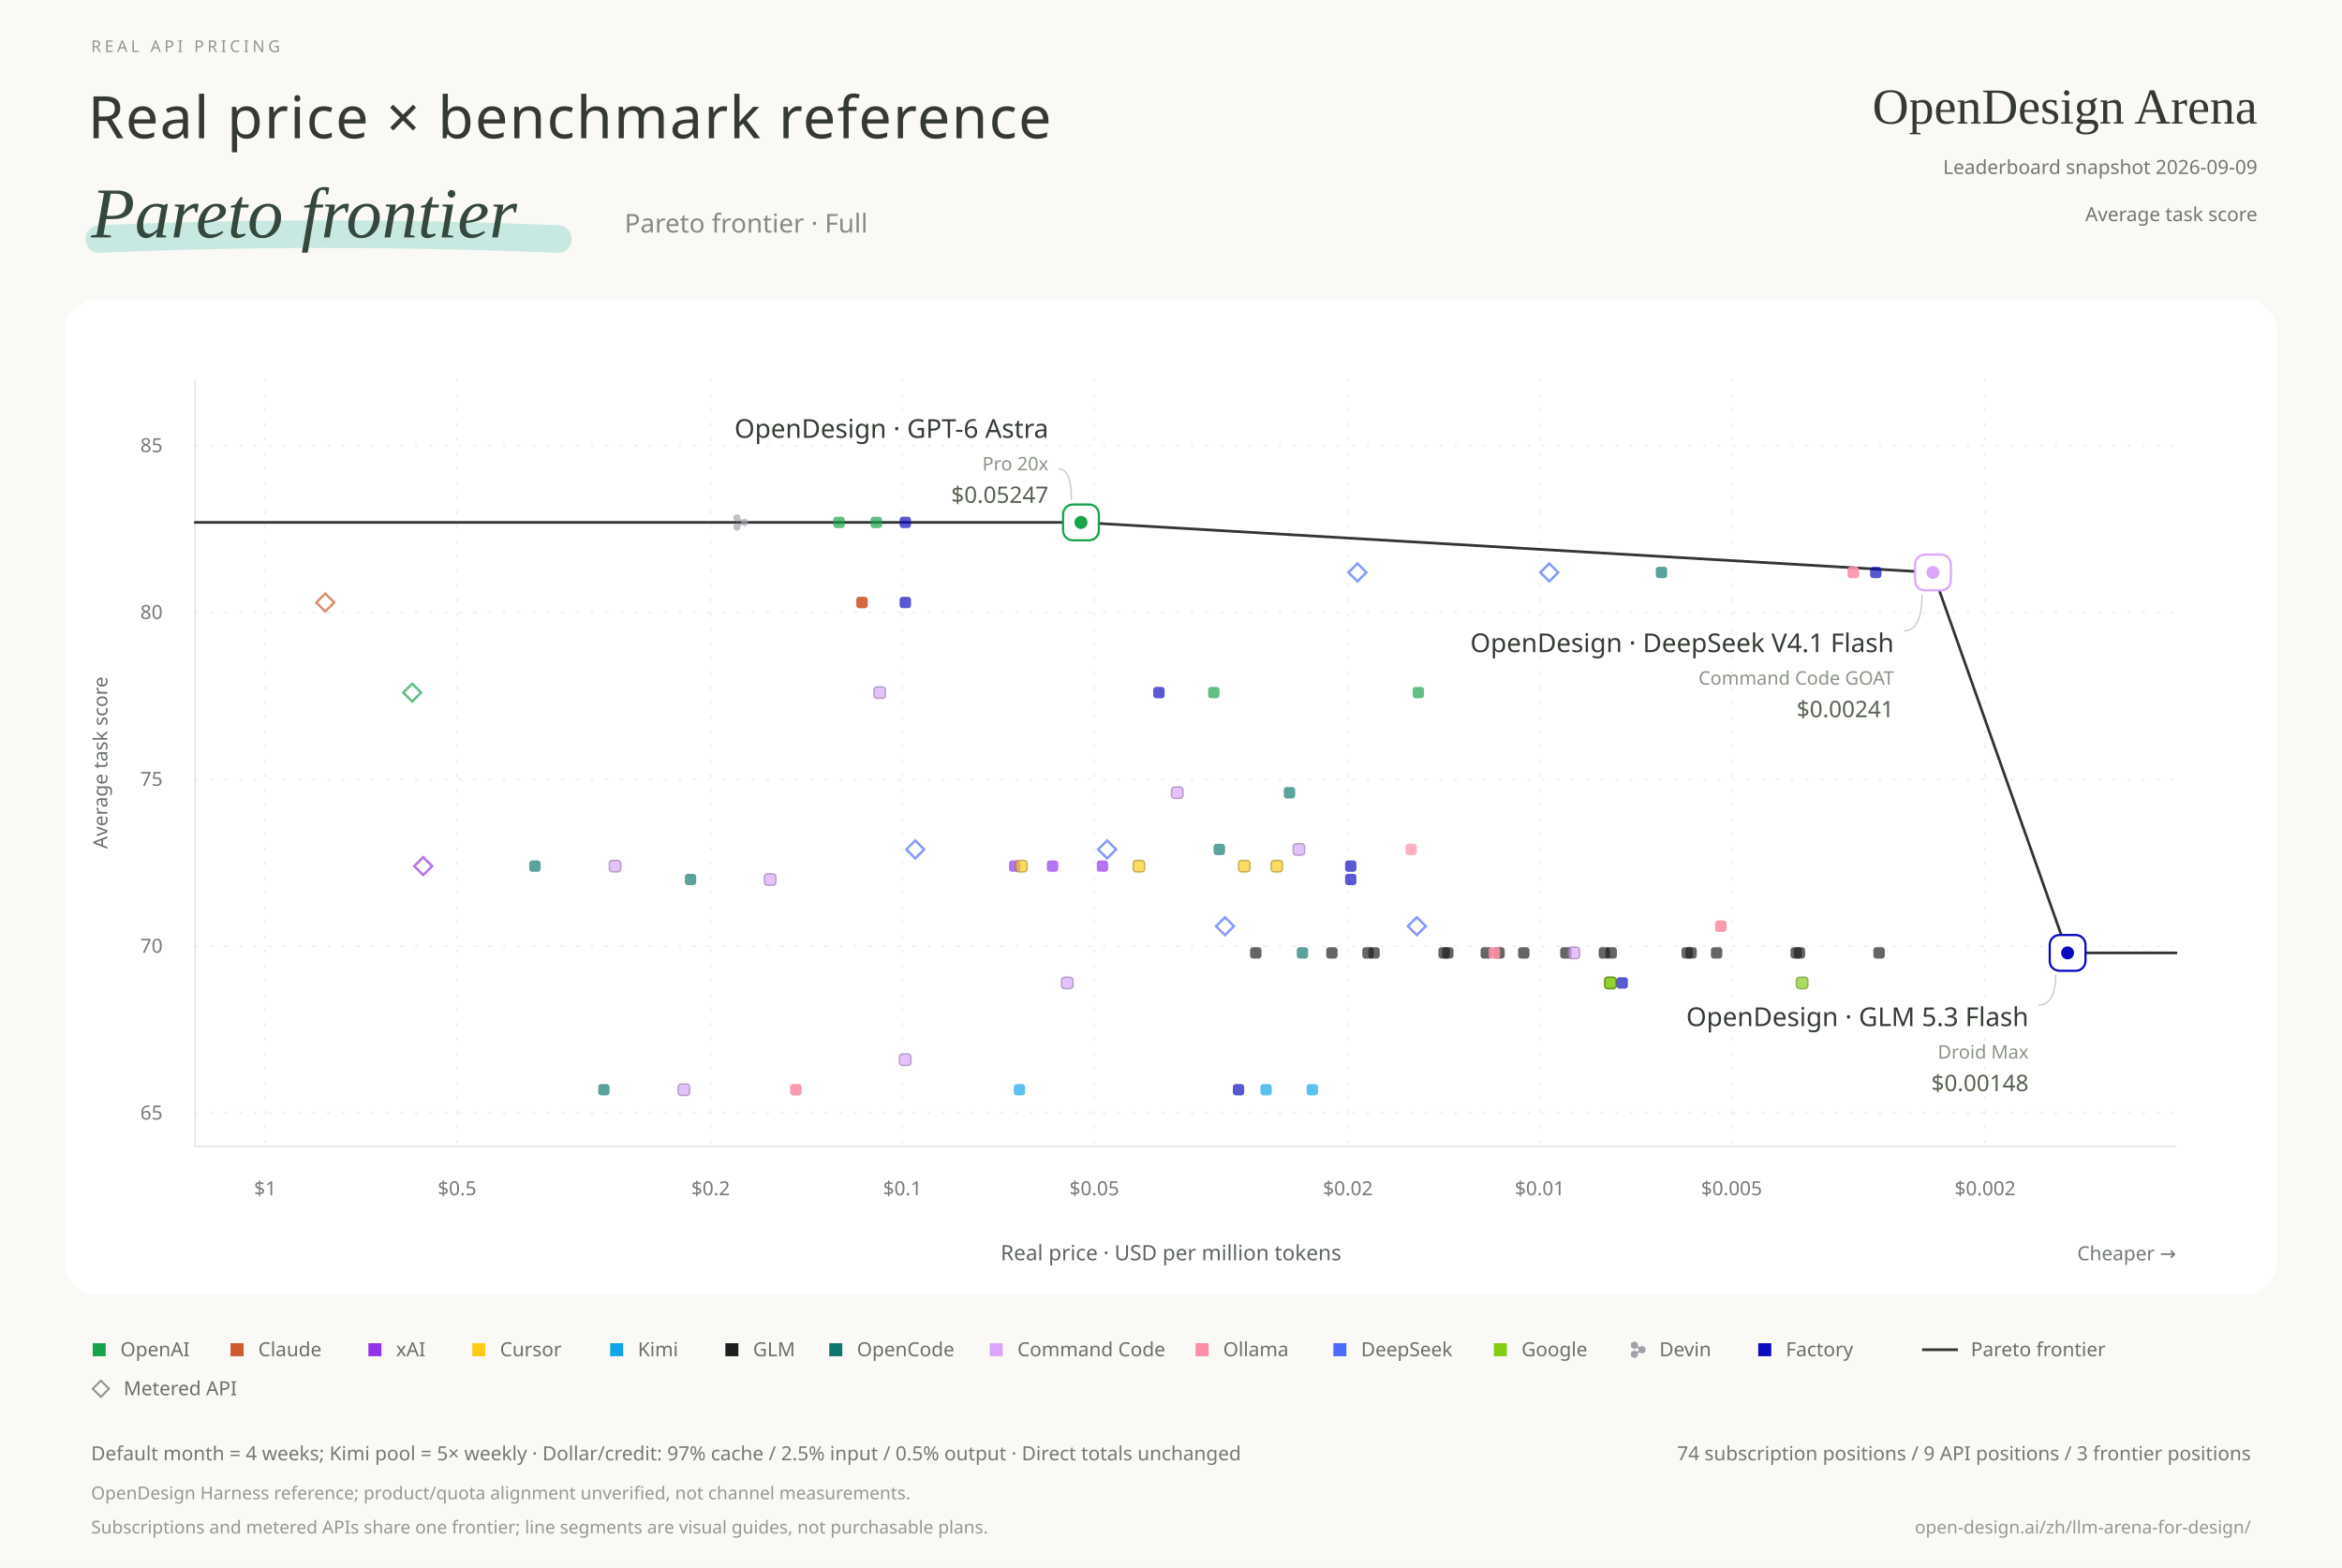
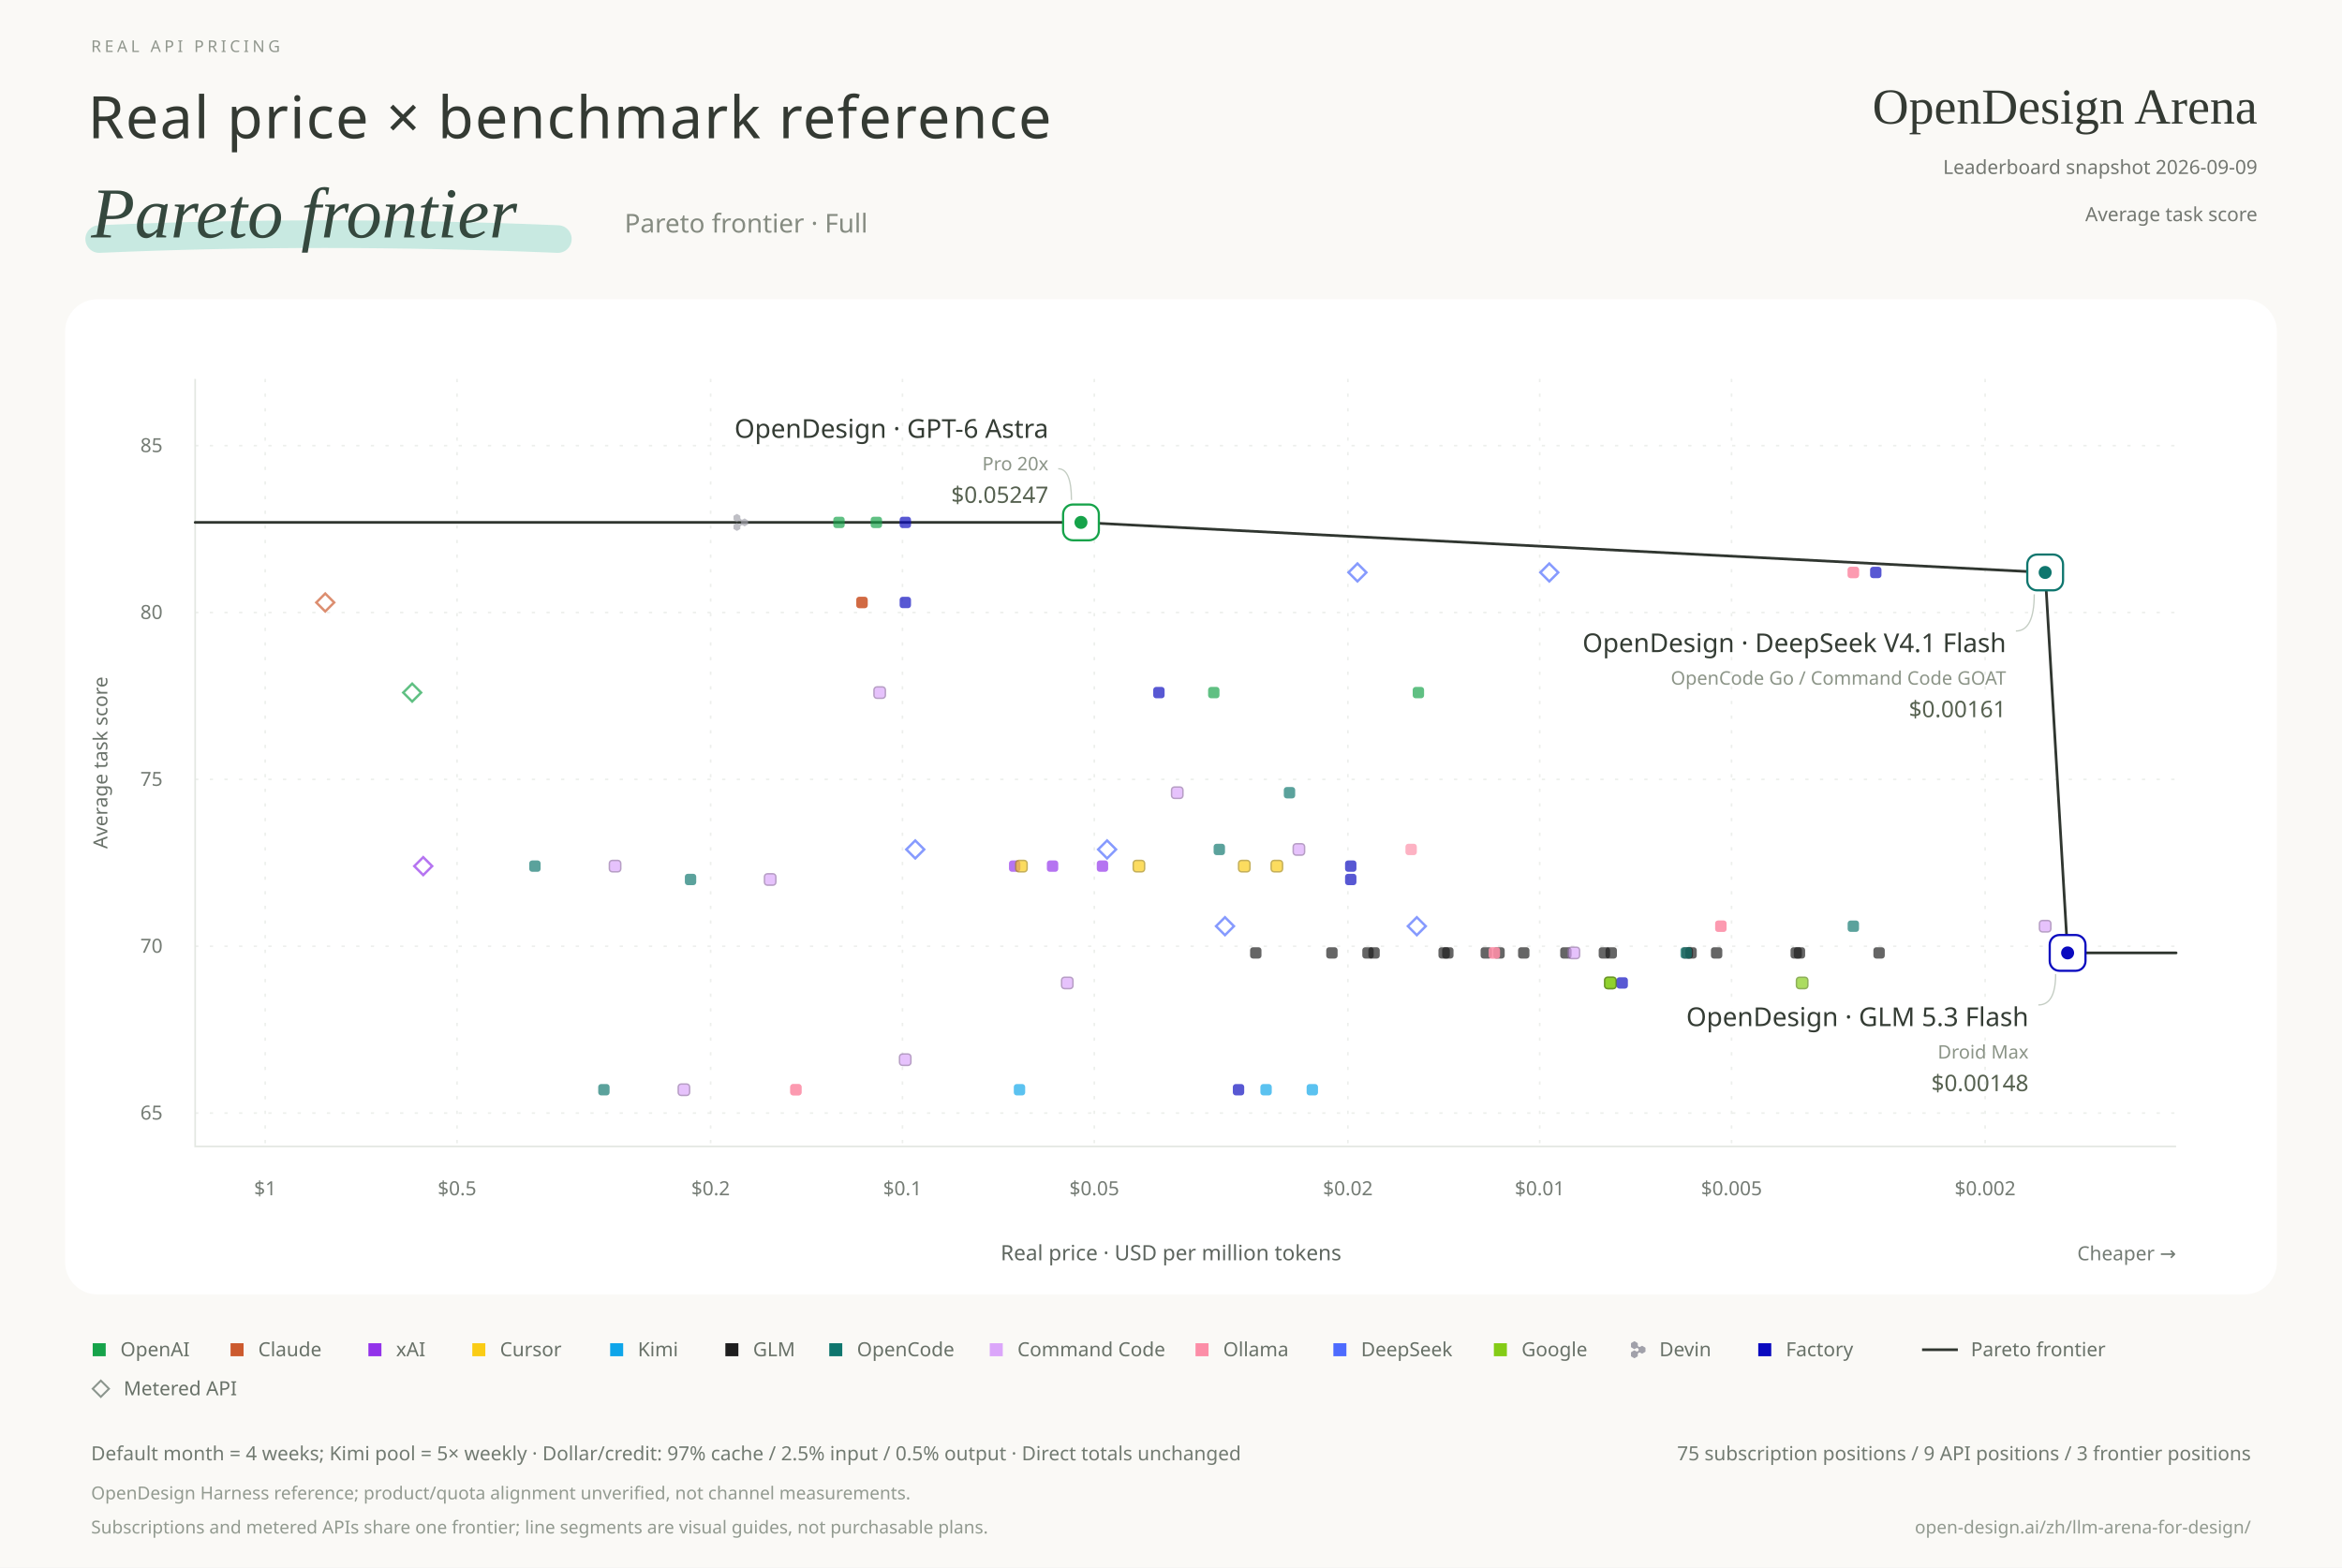
<svg xmlns="http://www.w3.org/2000/svg" width="1440" height="964" viewBox="0 0 1440 964" role="img" aria-labelledby="title desc">
  <style>text{font-family:"Microsoft YaHei","Segoe UI",sans-serif} .serif{font-family:"Times New Roman",serif} .number{font-family:"Segoe UI",sans-serif;font-variant-numeric:tabular-nums} .label-name{paint-order:stroke;stroke:#fff;stroke-width:5px;stroke-linejoin:round} .point:hover{opacity:1}</style>
  <rect width="1440" height="964" fill="#FAF9F6" />
  <text x="56.000" y="32.000" font-size="10" fill="#90968D" text-anchor="start" font-weight="400" letter-spacing="2.1">REAL API PRICING</text>
  <text x="54.000" y="85.000" font-size="36" fill="#343A33" text-anchor="start" font-weight="300" letter-spacing=".8">Real price × benchmark reference</text>
  <path d="M61 147 Q197 141 343 147" stroke="#9FDDD0" stroke-width="17" stroke-linecap="round" opacity=".55" fill="none" />
  <text x="56.000" y="146.000" font-size="44" fill="#35483E" text-anchor="start" font-weight="400" class="serif" font-style="italic">Pareto frontier</text>
  <text x="384.000" y="143.000" font-size="16" fill="#858B81" text-anchor="start" font-weight="300">Pareto frontier · Full</text>
  <text x="1388.000" y="76.000" font-size="31" fill="#343A33" text-anchor="end" font-weight="400" class="serif">OpenDesign Arena</text>
  <text x="1388.000" y="107.000" font-size="12" fill="#737771" text-anchor="end" font-weight="400">Leaderboard snapshot  2026-09-09</text>
  <text x="1388.000" y="136.000" font-size="12" fill="#737771" text-anchor="end" font-weight="400">Average task score</text>
  <rect x="40" y="184" width="1360" height="612" rx="20" fill="#FFFFFF" />
  <path d="M1220.574 233V705" stroke="#E8EBE7" stroke-dasharray="2 7" opacity=".8" />
  <text x="1220.574" y="735.000" font-size="12" fill="#747B74" text-anchor="middle" font-weight="400" class="number">$0.002</text>
  <path d="M1064.654 233V705" stroke="#E8EBE7" stroke-dasharray="2 7" opacity=".8" />
  <text x="1064.654" y="735.000" font-size="12" fill="#747B74" text-anchor="middle" font-weight="400" class="number">$0.005</text>
  <path d="M946.705 233V705" stroke="#E8EBE7" stroke-dasharray="2 7" opacity=".8" />
  <text x="946.705" y="735.000" font-size="12" fill="#747B74" text-anchor="middle" font-weight="400" class="number">$0.01</text>
  <path d="M828.756 233V705" stroke="#E8EBE7" stroke-dasharray="2 7" opacity=".8" />
  <text x="828.756" y="735.000" font-size="12" fill="#747B74" text-anchor="middle" font-weight="400" class="number">$0.02</text>
  <path d="M672.835 233V705" stroke="#E8EBE7" stroke-dasharray="2 7" opacity=".8" />
  <text x="672.835" y="735.000" font-size="12" fill="#747B74" text-anchor="middle" font-weight="400" class="number">$0.05</text>
  <path d="M554.886 233V705" stroke="#E8EBE7" stroke-dasharray="2 7" opacity=".8" />
  <text x="554.886" y="735.000" font-size="12" fill="#747B74" text-anchor="middle" font-weight="400" class="number">$0.1</text>
  <path d="M436.937 233V705" stroke="#E8EBE7" stroke-dasharray="2 7" opacity=".8" />
  <text x="436.937" y="735.000" font-size="12" fill="#747B74" text-anchor="middle" font-weight="400" class="number">$0.2</text>
  <path d="M281.016 233V705" stroke="#E8EBE7" stroke-dasharray="2 7" opacity=".8" />
  <text x="281.016" y="735.000" font-size="12" fill="#747B74" text-anchor="middle" font-weight="400" class="number">$0.5</text>
  <path d="M163.067 233V705" stroke="#E8EBE7" stroke-dasharray="2 7" opacity=".8" />
  <text x="163.067" y="735.000" font-size="12" fill="#747B74" text-anchor="middle" font-weight="400" class="number">$1</text>
  <path d="M120 684.478H1338" stroke="#E8EBE7" stroke-dasharray="2 7" opacity=".8" />
  <text x="100.000" y="688.478" font-size="12" fill="#747B74" text-anchor="end" font-weight="400" class="number">65</text>
  <path d="M120 581.870H1338" stroke="#E8EBE7" stroke-dasharray="2 7" opacity=".8" />
  <text x="100.000" y="585.870" font-size="12" fill="#747B74" text-anchor="end" font-weight="400" class="number">70</text>
  <path d="M120 479.261H1338" stroke="#E8EBE7" stroke-dasharray="2 7" opacity=".8" />
  <text x="100.000" y="483.261" font-size="12" fill="#747B74" text-anchor="end" font-weight="400" class="number">75</text>
  <path d="M120 376.652H1338" stroke="#E8EBE7" stroke-dasharray="2 7" opacity=".8" />
  <text x="100.000" y="380.652" font-size="12" fill="#747B74" text-anchor="end" font-weight="400" class="number">80</text>
  <path d="M120 274.043H1338" stroke="#E8EBE7" stroke-dasharray="2 7" opacity=".8" />
  <text x="100.000" y="278.043" font-size="12" fill="#747B74" text-anchor="end" font-weight="400" class="number">85</text>
  <path d="M120 233V705H1338" fill="none" stroke="#E3E7E2" />
  <text x="66.000" y="469.000" font-size="12" fill="#697169" text-anchor="middle" font-weight="400" transform="rotate(-90 66 469.0)">Average task score</text>
  <text x="720.000" y="775.000" font-size="13" fill="#5D655E" text-anchor="middle" font-weight="400">Real price · USD per million tokens</text>
  <text x="1338.000" y="775.000" font-size="12" fill="#737B74" text-anchor="end" font-weight="400">Cheaper →</text>
-   <path id="frontier" d="M120.000,321.243 L664.643,321.243 L1188.490,352.026 L1271.288,585.974 L1338.000,585.974" fill="none" stroke="#303630" stroke-width="1.65" stroke-linecap="round" stroke-linejoin="round" />
+   <path id="frontier" d="M120.000,321.243 L664.643,321.243 L1257.486,352.026 L1271.288,585.974 L1338.000,585.974" fill="none" stroke="#303630" stroke-width="1.65" stroke-linecap="round" stroke-linejoin="round" />
  <g class="point" data-billing="subscription" data-frontier="false" data-price="0.032467532" data-score="77.6" data-x="746.309" data-y="425.904" transform="translate(746.309 425.904)">
    <rect x="-3.5" y="-3.5" width="7" height="7" rx="1.8" fill="#16A34A" opacity=".68" />
  </g>
  <g class="point" data-billing="subscription" data-frontier="false" data-price="0.015501473" data-score="77.6" data-x="872.113" data-y="425.904" transform="translate(872.113 425.904)">
    <rect x="-3.5" y="-3.5" width="7" height="7" rx="1.8" fill="#16A34A" opacity=".68" />
  </g>
  <g class="point" data-billing="subscription" data-frontier="false" data-price="0.12578616" data-score="82.7" data-x="515.848" data-y="321.243" transform="translate(515.848 321.243)">
    <rect x="-3.5" y="-3.5" width="7" height="7" rx="1.8" fill="#16A34A" opacity=".68" />
  </g>
  <g class="point" data-billing="subscription" data-frontier="true" data-price="0.052465897" data-score="82.7" data-x="664.643" data-y="321.243" transform="translate(664.643 321.243)">
    <rect x="-11" y="-11" width="22" height="22" rx="6" fill="#FFF" stroke="#16A34A" stroke-width="1.35" />
    <circle r="4" fill="#16A34A" />
  </g>
  <g class="point" data-billing="subscription" data-frontier="false" data-price="0.1793722" data-score="82.7" data-x="455.460" data-y="321.243" transform="translate(455.460 321.243)">
    <path transform="translate(-4.46 -5.23) scale(0.091)" d="M0 38.652V14.835C7.06768e-06 13.788 0.546 12.821 1.431 12.298L21.581 0.393C22.467 -0.131 23.558 -0.131 24.444 0.393L44.594 12.298C45.48 12.821 46.025 13.788 46.025 14.835V26.998C46.114 31.04 48.201 34.938 51.872 37.108C55.544 39.277 59.886 39.178 63.351 37.235L73.644 31.153C74.53 30.63 75.621 30.63 76.507 31.153L96.657 43.058C97.543 43.582 98.088 44.549 98.088 45.596V69.406C98.088 70.453 97.543 71.42 96.657 71.943L76.507 83.849C75.621 84.372 74.53 84.372 73.644 83.849L63.434 77.816C59.956 75.828 55.574 75.71 51.873 77.896C48.202 80.065 46.115 83.963 46.026 88.005V100.165C46.026 101.212 45.48 102.179 44.595 102.702L24.445 114.607C23.559 115.131 22.468 115.131 21.582 114.607L1.432 102.702C0.547 102.179 0.001 101.212 0.001 100.165V76.355C0.001 75.308 0.547 74.341 1.432 73.817L21.582 61.912C22.468 61.389 23.559 61.389 24.445 61.912L34.762 68.008C38.222 69.937 42.553 70.031 46.215 67.867C49.916 65.68 52.006 61.737 52.063 57.66C51.975 53.619 49.887 49.303 46.216 47.133C42.545 44.964 38.202 45.063 34.737 47.006L24.397 53.15C23.507 53.679 22.409 53.678 21.52 53.149L1.423 41.184C0.542 40.66 -7.06754e-06 39.695 0 38.652Z" fill="#A1A1AA" opacity="0.68" />
  </g>
  <g class="point" data-billing="subscription" data-frontier="false" data-price="0.0077450601" data-score="68.9" data-x="990.187" data-y="604.443" transform="translate(990.187 604.443)">
    <rect x="-3.5" y="-3.5" width="7" height="7" rx="1.8" fill="#84CC16" opacity=".68" stroke="#5A8B0F" stroke-width=".9" />
  </g>
  <g class="point" data-billing="subscription" data-frontier="false" data-price="0.0077481596" data-score="68.9" data-x="990.119" data-y="604.443" transform="translate(990.119 604.443)">
    <rect x="-3.5" y="-3.5" width="7" height="7" rx="1.8" fill="#84CC16" opacity=".68" stroke="#5A8B0F" stroke-width=".9" />
  </g>
  <g class="point" data-billing="subscription" data-frontier="false" data-price="0.0038742735" data-score="68.9" data-x="1108.060" data-y="604.443" transform="translate(1108.060 604.443)">
    <rect x="-3.5" y="-3.5" width="7" height="7" rx="1.8" fill="#84CC16" opacity=".68" stroke="#5A8B0F" stroke-width=".9" />
  </g>
  <g class="point" data-billing="subscription" data-frontier="false" data-price="0.11574074" data-score="80.3" data-x="530.011" data-y="370.496" transform="translate(530.011 370.496)">
    <rect x="-3.5" y="-3.5" width="7" height="7" rx="1.8" fill="#CC5A2E" opacity=".68" />
  </g>
  <g class="point" data-billing="subscription" data-frontier="false" data-price="0.058139535" data-score="72.4" data-x="647.170" data-y="532.617" transform="translate(647.170 532.617)">
    <rect x="-3.5" y="-3.5" width="7" height="7" rx="1.8" fill="#9333EA" opacity=".68" />
  </g>
  <g class="point" data-billing="subscription" data-frontier="false" data-price="0.048543689" data-score="72.4" data-x="677.865" data-y="532.617" transform="translate(677.865 532.617)">
    <rect x="-3.5" y="-3.5" width="7" height="7" rx="1.8" fill="#9333EA" opacity=".68" />
  </g>
  <g class="point" data-billing="subscription" data-frontier="false" data-price="0.066666667" data-score="72.4" data-x="623.882" data-y="532.617" transform="translate(623.882 532.617)">
    <rect x="-3.5" y="-3.5" width="7" height="7" rx="1.8" fill="#9333EA" opacity=".68" />
  </g>
  <g class="point" data-billing="subscription" data-frontier="false" data-price="0.025849813" data-score="72.4" data-x="785.096" data-y="532.617" transform="translate(785.096 532.617)">
    <rect x="-3.5" y="-3.5" width="7" height="7" rx="1.8" fill="#FACC15" opacity=".68" stroke="#AA8B0E" stroke-width=".9" />
  </g>
  <g class="point" data-billing="subscription" data-frontier="false" data-price="0.065061809" data-score="72.4" data-x="628.028" data-y="532.617" transform="translate(628.028 532.617)">
    <rect x="-3.5" y="-3.5" width="7" height="7" rx="1.8" fill="#FACC15" opacity=".68" stroke="#AA8B0E" stroke-width=".9" />
  </g>
  <g class="point" data-billing="subscription" data-frontier="false" data-price="0.042553191" data-score="72.4" data-x="700.277" data-y="532.617" transform="translate(700.277 532.617)">
    <rect x="-3.5" y="-3.5" width="7" height="7" rx="1.8" fill="#FACC15" opacity=".68" stroke="#AA8B0E" stroke-width=".9" />
  </g>
  <g class="point" data-billing="subscription" data-frontier="false" data-price="0.029081039" data-score="72.4" data-x="765.054" data-y="532.617" transform="translate(765.054 532.617)">
    <rect x="-3.5" y="-3.5" width="7" height="7" rx="1.8" fill="#FACC15" opacity=".68" stroke="#AA8B0E" stroke-width=".9" />
  </g>
  <g class="point" data-billing="subscription" data-frontier="false" data-price="0.026878015" data-score="65.7" data-x="778.459" data-y="670.113" transform="translate(778.459 670.113)">
    <rect x="-3.5" y="-3.5" width="7" height="7" rx="1.8" fill="#0EA5E9" opacity=".68" />
  </g>
  <g class="point" data-billing="subscription" data-frontier="false" data-price="0.065517241" data-score="65.7" data-x="626.841" data-y="670.113" transform="translate(626.841 670.113)">
    <rect x="-3.5" y="-3.5" width="7" height="7" rx="1.8" fill="#0EA5E9" opacity=".68" />
  </g>
  <g class="point" data-billing="subscription" data-frontier="false" data-price="0.022742936" data-score="65.7" data-x="806.886" data-y="670.113" transform="translate(806.886 670.113)">
    <rect x="-3.5" y="-3.5" width="7" height="7" rx="1.8" fill="#0EA5E9" opacity=".68" />
  </g>
  <g class="point" data-billing="subscription" data-frontier="false" data-price="0.027896583" data-score="69.8" data-x="772.129" data-y="585.974" transform="translate(772.129 585.974)">
    <rect x="-3.5" y="-3.5" width="7" height="7" rx="1.8" fill="#1E1E1E" opacity=".68" />
  </g>
  <g class="point" data-billing="subscription" data-frontier="false" data-price="0.018597722" data-score="69.8" data-x="841.125" data-y="585.974" transform="translate(841.125 585.974)">
    <rect x="-3.5" y="-3.5" width="7" height="7" rx="1.8" fill="#1E1E1E" opacity=".68" />
  </g>
  <g class="point" data-billing="subscription" data-frontier="false" data-price="0.013937124" data-score="69.8" data-x="890.215" data-y="585.974" transform="translate(890.215 585.974)">
    <rect x="-3.5" y="-3.5" width="7" height="7" rx="1.8" fill="#1E1E1E" opacity=".68" />
  </g>
  <g class="point" data-billing="subscription" data-frontier="false" data-price="0.011584174" data-score="69.8" data-x="921.681" data-y="585.974" transform="translate(921.681 585.974)">
    <rect x="-3.5" y="-3.5" width="7" height="7" rx="1.8" fill="#1E1E1E" opacity=".68" />
  </g>
  <g class="point" data-billing="subscription" data-frontier="false" data-price="0.0077227827" data-score="69.8" data-x="990.677" data-y="585.974" transform="translate(990.677 585.974)">
    <rect x="-3.5" y="-3.5" width="7" height="7" rx="1.8" fill="#1E1E1E" opacity=".68" />
  </g>
  <g class="point" data-billing="subscription" data-frontier="false" data-price="0.0057874497" data-score="69.8" data-x="1039.767" data-y="585.974" transform="translate(1039.767 585.974)">
    <rect x="-3.5" y="-3.5" width="7" height="7" rx="1.8" fill="#1E1E1E" opacity=".68" />
  </g>
  <g class="point" data-billing="subscription" data-frontier="false" data-price="0.021186933" data-score="69.8" data-x="818.945" data-y="585.974" transform="translate(818.945 585.974)">
    <rect x="-3.5" y="-3.5" width="7" height="7" rx="1.8" fill="#1E1E1E" opacity=".68" />
  </g>
  <g class="point" data-billing="subscription" data-frontier="false" data-price="0.014124622" data-score="69.8" data-x="887.941" data-y="585.974" transform="translate(887.941 585.974)">
    <rect x="-3.5" y="-3.5" width="7" height="7" rx="1.8" fill="#1E1E1E" opacity=".68" />
  </g>
  <g class="point" data-billing="subscription" data-frontier="false" data-price="0.010593466" data-score="69.8" data-x="936.894" data-y="585.974" transform="translate(936.894 585.974)">
    <rect x="-3.5" y="-3.5" width="7" height="7" rx="1.8" fill="#1E1E1E" opacity=".68" />
  </g>
  <g class="point" data-billing="subscription" data-frontier="false" data-price="0.0058677565" data-score="69.8" data-x="1037.422" data-y="585.974" transform="translate(1037.422 585.974)">
    <rect x="-3.5" y="-3.5" width="7" height="7" rx="1.8" fill="#1E1E1E" opacity=".68" />
  </g>
  <g class="point" data-billing="subscription" data-frontier="false" data-price="0.0039118376" data-score="69.8" data-x="1106.418" data-y="585.974" transform="translate(1106.418 585.974)">
    <rect x="-3.5" y="-3.5" width="7" height="7" rx="1.8" fill="#1E1E1E" opacity=".68" />
  </g>
  <g class="point" data-billing="subscription" data-frontier="false" data-price="0.0029338782" data-score="69.8" data-x="1155.371" data-y="585.974" transform="translate(1155.371 585.974)">
    <rect x="-3.5" y="-3.5" width="7" height="7" rx="1.8" fill="#1E1E1E" opacity=".68" />
  </g>
  <g class="point" data-billing="subscription" data-frontier="false" data-price="0.018195371" data-score="69.8" data-x="844.847" data-y="585.974" transform="translate(844.847 585.974)">
    <rect x="-3.5" y="-3.5" width="7" height="7" rx="1.8" fill="#1E1E1E" opacity=".68" />
  </g>
  <g class="point" data-billing="subscription" data-frontier="false" data-price="0.012129322" data-score="69.8" data-x="913.856" data-y="585.974" transform="translate(913.856 585.974)">
    <rect x="-3.5" y="-3.5" width="7" height="7" rx="1.8" fill="#1E1E1E" opacity=".68" />
  </g>
  <g class="point" data-billing="subscription" data-frontier="false" data-price="0.009097165" data-score="69.8" data-x="962.806" data-y="585.974" transform="translate(962.806 585.974)">
    <rect x="-3.5" y="-3.5" width="7" height="7" rx="1.8" fill="#1E1E1E" opacity=".68" />
  </g>
  <g class="point" data-billing="subscription" data-frontier="false" data-price="0.0079161679" data-score="69.8" data-x="986.468" data-y="585.974" transform="translate(986.468 585.974)">
    <rect x="-3.5" y="-3.5" width="7" height="7" rx="1.8" fill="#1E1E1E" opacity=".68" />
  </g>
  <g class="point" data-billing="subscription" data-frontier="false" data-price="0.0052770427" data-score="69.8" data-x="1055.477" data-y="585.974" transform="translate(1055.477 585.974)">
    <rect x="-3.5" y="-3.5" width="7" height="7" rx="1.8" fill="#1E1E1E" opacity=".68" />
  </g>
  <g class="point" data-billing="subscription" data-frontier="false" data-price="0.0039578575" data-score="69.8" data-x="1104.427" data-y="585.974" transform="translate(1104.427 585.974)">
    <rect x="-3.5" y="-3.5" width="7" height="7" rx="1.8" fill="#1E1E1E" opacity=".68" />
  </g>
  <g class="point" data-billing="subscription" data-frontier="false" data-price="0.37735849" data-score="72.4" data-x="328.903" data-y="532.617" transform="translate(328.903 532.617)">
    <rect x="-3.5" y="-3.5" width="7" height="7" rx="1.8" fill="#0F766E" opacity=".68" />
  </g>
-   <g class="point" data-billing="subscription" data-frontier="false" data-price="0.02356823" data-score="69.8" data-x="800.820" data-y="585.974" transform="translate(800.820 585.974)">
+   <g class="point" data-billing="subscription" data-frontier="false" data-price="0.0058917104" data-score="69.8" data-x="1036.728" data-y="585.974" transform="translate(1036.728 585.974)">
    <rect x="-3.5" y="-3.5" width="7" height="7" rx="1.8" fill="#0F766E" opacity=".68" />
  </g>
  <g class="point" data-billing="subscription" data-frontier="false" data-price="0.29411765" data-score="65.7" data-x="371.311" data-y="670.113" transform="translate(371.311 670.113)">
    <rect x="-3.5" y="-3.5" width="7" height="7" rx="1.8" fill="#0F766E" opacity=".68" />
  </g>
  <g class="point" data-billing="subscription" data-frontier="false" data-price="0.21505376" data-score="72" data-x="424.588" data-y="540.826" transform="translate(424.588 540.826)">
    <rect x="-3.5" y="-3.5" width="7" height="7" rx="1.8" fill="#0F766E" opacity=".68" />
  </g>
-   <g class="point" data-billing="subscription" data-frontier="false" data-price="0.0064399794" data-score="81.2" data-x="1021.587" data-y="352.026" transform="translate(1021.587 352.026)">
-     <rect x="-3.5" y="-3.5" width="7" height="7" rx="1.8" fill="#0F766E" opacity=".68" />
+   <g class="point" data-billing="subscription" data-frontier="true" data-price="0.0016099948" data-score="81.2" data-x="1257.486" data-y="352.026" transform="translate(1257.486 352.026)">
+     <rect x="-11" y="-11" width="22" height="22" rx="6" fill="#FFF" stroke="#0F766E" stroke-width="1.35" />
+     <circle r="4" fill="#0F766E" />
  </g>
  <g class="point" data-billing="subscription" data-frontier="false" data-price="0.031826862" data-score="72.9" data-x="749.701" data-y="522.357" transform="translate(749.701 522.357)">
    <rect x="-3.5" y="-3.5" width="7" height="7" rx="1.8" fill="#0F766E" opacity=".68" />
  </g>
+   <g class="point" data-billing="subscription" data-frontier="false" data-price="0.0032199897" data-score="70.6" data-x="1139.537" data-y="569.557" transform="translate(1139.537 569.557)">
+     <rect x="-3.5" y="-3.5" width="7" height="7" rx="1.8" fill="#0F766E" opacity=".68" />
+   </g>
  <g class="point" data-billing="subscription" data-frontier="false" data-price="0.024697456" data-score="74.6" data-x="792.856" data-y="487.470" transform="translate(792.856 487.470)">
    <rect x="-3.5" y="-3.5" width="7" height="7" rx="1.8" fill="#0F766E" opacity=".68" />
  </g>
  <g class="point" data-billing="subscription" data-frontier="false" data-price="0.10857763" data-score="77.6" data-x="540.882" data-y="425.904" transform="translate(540.882 425.904)">
    <rect x="-3.5" y="-3.5" width="7" height="7" rx="1.8" fill="#DBA6FA" opacity=".68" stroke="#9571AA" stroke-width=".9" />
  </g>
-   <g class="point" data-billing="subscription" data-frontier="true" data-price="0.0024149923" data-score="81.2" data-x="1188.490" data-y="352.026" transform="translate(1188.490 352.026)">
-     <rect x="-11" y="-11" width="22" height="22" rx="6" fill="#FFF" stroke="#DBA6FA" stroke-width="1.35" />
-     <circle r="4" fill="#DBA6FA" />
+   <g class="point" data-billing="subscription" data-frontier="false" data-price="0.0016099948" data-score="70.6" data-x="1257.486" data-y="569.557" transform="translate(1257.486 569.557)">
+     <rect x="-3.5" y="-3.5" width="7" height="7" rx="1.8" fill="#DBA6FA" opacity=".68" stroke="#9571AA" stroke-width=".9" />
  </g>
  <g class="point" data-billing="subscription" data-frontier="false" data-price="0.0088378259" data-score="69.8" data-x="967.728" data-y="585.974" transform="translate(967.728 585.974)">
    <rect x="-3.5" y="-3.5" width="7" height="7" rx="1.8" fill="#DBA6FA" opacity=".68" stroke="#9571AA" stroke-width=".9" />
  </g>
  <g class="point" data-billing="subscription" data-frontier="false" data-price="0.055126792" data-score="68.9" data-x="656.225" data-y="604.443" transform="translate(656.225 604.443)">
    <rect x="-3.5" y="-3.5" width="7" height="7" rx="1.8" fill="#DBA6FA" opacity=".68" stroke="#9571AA" stroke-width=".9" />
  </g>
  <g class="point" data-billing="subscription" data-frontier="false" data-price="0.023872046" data-score="72.9" data-x="798.640" data-y="522.357" transform="translate(798.640 522.357)">
    <rect x="-3.5" y="-3.5" width="7" height="7" rx="1.8" fill="#DBA6FA" opacity=".68" stroke="#9571AA" stroke-width=".9" />
  </g>
  <g class="point" data-billing="subscription" data-frontier="false" data-price="0.16129032" data-score="72" data-x="473.541" data-y="540.826" transform="translate(473.541 540.826)">
    <rect x="-3.5" y="-3.5" width="7" height="7" rx="1.8" fill="#DBA6FA" opacity=".68" stroke="#9571AA" stroke-width=".9" />
  </g>
  <g class="point" data-billing="subscription" data-frontier="false" data-price="0.03705076" data-score="74.6" data-x="723.839" data-y="487.470" transform="translate(723.839 487.470)">
    <rect x="-3.5" y="-3.5" width="7" height="7" rx="1.8" fill="#DBA6FA" opacity=".68" stroke="#9571AA" stroke-width=".9" />
  </g>
  <g class="point" data-billing="subscription" data-frontier="false" data-price="0.099009901" data-score="66.6" data-x="556.579" data-y="651.643" transform="translate(556.579 651.643)">
    <rect x="-3.5" y="-3.5" width="7" height="7" rx="1.8" fill="#DBA6FA" opacity=".68" stroke="#9571AA" stroke-width=".9" />
  </g>
  <g class="point" data-billing="subscription" data-frontier="false" data-price="0.22026432" data-score="65.7" data-x="420.514" data-y="670.113" transform="translate(420.514 670.113)">
    <rect x="-3.5" y="-3.5" width="7" height="7" rx="1.8" fill="#DBA6FA" opacity=".68" stroke="#9571AA" stroke-width=".9" />
  </g>
  <g class="point" data-billing="subscription" data-frontier="false" data-price="0.28248588" data-score="72.4" data-x="378.177" data-y="532.617" transform="translate(378.177 532.617)">
    <rect x="-3.5" y="-3.5" width="7" height="7" rx="1.8" fill="#DBA6FA" opacity=".68" stroke="#9571AA" stroke-width=".9" />
  </g>
  <g class="point" data-billing="subscription" data-frontier="false" data-price="0.0032199897" data-score="81.2" data-x="1139.537" data-y="352.026" transform="translate(1139.537 352.026)">
    <rect x="-3.5" y="-3.5" width="7" height="7" rx="1.8" fill="#FC8EA7" opacity=".68" />
  </g>
  <g class="point" data-billing="subscription" data-frontier="false" data-price="0.0051966949" data-score="70.6" data-x="1058.088" data-y="569.557" transform="translate(1058.088 569.557)">
    <rect x="-3.5" y="-3.5" width="7" height="7" rx="1.8" fill="#FC8EA7" opacity=".68" />
  </g>
  <g class="point" data-billing="subscription" data-frontier="false" data-price="0.015913431" data-score="72.9" data-x="867.650" data-y="522.357" transform="translate(867.650 522.357)">
    <rect x="-3.5" y="-3.5" width="7" height="7" rx="1.8" fill="#FC8EA7" opacity=".68" />
  </g>
  <g class="point" data-billing="subscription" data-frontier="false" data-price="0.011783421" data-score="69.8" data-x="918.779" data-y="585.974" transform="translate(918.779 585.974)">
    <rect x="-3.5" y="-3.5" width="7" height="7" rx="1.8" fill="#FC8EA7" opacity=".68" />
  </g>
  <g class="point" data-billing="subscription" data-frontier="false" data-price="0.14695077" data-score="65.7" data-x="489.385" data-y="670.113" transform="translate(489.385 670.113)">
    <rect x="-3.5" y="-3.5" width="7" height="7" rx="1.8" fill="#FC8EA7" opacity=".68" />
  </g>
  <g class="point" data-billing="subscription" data-frontier="false" data-price="0.0032200001" data-score="81.2" data-x="1139.536" data-y="352.026" transform="translate(1139.536 352.026)">
    <rect x="-3.5" y="-3.5" width="7" height="7" rx="1.8" fill="#FC8EA7" opacity=".68" />
  </g>
  <g class="point" data-billing="subscription" data-frontier="false" data-price="0.0051966679" data-score="70.6" data-x="1058.089" data-y="569.557" transform="translate(1058.089 569.557)">
    <rect x="-3.5" y="-3.5" width="7" height="7" rx="1.8" fill="#FC8EA7" opacity=".68" />
  </g>
  <g class="point" data-billing="subscription" data-frontier="false" data-price="0.011783282" data-score="69.8" data-x="918.781" data-y="585.974" transform="translate(918.781 585.974)">
    <rect x="-3.5" y="-3.5" width="7" height="7" rx="1.8" fill="#FC8EA7" opacity=".68" />
  </g>
  <g class="point" data-billing="subscription" data-frontier="false" data-price="0.14699397" data-score="65.7" data-x="489.335" data-y="670.113" transform="translate(489.335 670.113)">
    <rect x="-3.5" y="-3.5" width="7" height="7" rx="1.8" fill="#FC8EA7" opacity=".68" />
  </g>
  <g class="point" data-billing="subscription" data-frontier="false" data-price="0.11575414" data-score="80.3" data-x="529.991" data-y="370.496" transform="translate(529.991 370.496)">
    <rect x="-3.5" y="-3.5" width="7" height="7" rx="1.8" fill="#CC5A2E" opacity=".68" />
  </g>
  <g class="point" data-billing="subscription" data-frontier="false" data-price="0.10989011" data-score="82.7" data-x="538.838" data-y="321.243" transform="translate(538.838 321.243)">
    <rect x="-3.5" y="-3.5" width="7" height="7" rx="1.8" fill="#16A34A" opacity=".68" />
  </g>
  <g class="point" data-billing="subscription" data-frontier="false" data-price="0.098970705" data-score="80.3" data-x="556.646" data-y="370.496" transform="translate(556.646 370.496)">
    <rect x="-3.5" y="-3.5" width="7" height="7" rx="1.8" fill="#0A0ABF" opacity=".68" />
  </g>
  <g class="point" data-billing="subscription" data-frontier="false" data-price="0.098970705" data-score="82.7" data-x="556.646" data-y="321.243" transform="translate(556.646 321.243)">
    <rect x="-3.5" y="-3.5" width="7" height="7" rx="1.8" fill="#0A0ABF" opacity=".68" />
  </g>
  <g class="point" data-billing="subscription" data-frontier="false" data-price="0.039588282" data-score="77.6" data-x="712.567" data-y="425.904" transform="translate(712.567 425.904)">
    <rect x="-3.5" y="-3.5" width="7" height="7" rx="1.8" fill="#0A0ABF" opacity=".68" />
  </g>
  <g class="point" data-billing="subscription" data-frontier="false" data-price="0.0074228029" data-score="68.9" data-x="997.419" data-y="604.443" transform="translate(997.419 604.443)">
    <rect x="-3.5" y="-3.5" width="7" height="7" rx="1.8" fill="#0A0ABF" opacity=".68" />
  </g>
  <g class="point" data-billing="subscription" data-frontier="false" data-price="0.019794141" data-score="72.4" data-x="830.516" data-y="532.617" transform="translate(830.516 532.617)">
    <rect x="-3.5" y="-3.5" width="7" height="7" rx="1.8" fill="#0A0ABF" opacity=".68" />
  </g>
  <g class="point" data-billing="subscription" data-frontier="true" data-price="0.0014845606" data-score="69.8" data-x="1271.288" data-y="585.974" transform="translate(1271.288 585.974)">
    <rect x="-11" y="-11" width="22" height="22" rx="6" fill="#FFF" stroke="#0A0ABF" stroke-width="1.35" />
    <circle r="4" fill="#0A0ABF" />
  </g>
  <g class="point" data-billing="subscription" data-frontier="false" data-price="0.029691211" data-score="65.7" data-x="761.520" data-y="670.113" transform="translate(761.520 670.113)">
    <rect x="-3.5" y="-3.5" width="7" height="7" rx="1.8" fill="#0A0ABF" opacity=".68" />
  </g>
  <g class="point" data-billing="subscription" data-frontier="false" data-price="0.019794141" data-score="72" data-x="830.516" data-y="540.826" transform="translate(830.516 540.826)">
    <rect x="-3.5" y="-3.5" width="7" height="7" rx="1.8" fill="#0A0ABF" opacity=".68" />
  </g>
  <g class="point" data-billing="subscription" data-frontier="false" data-price="0.0029691211" data-score="81.2" data-x="1153.339" data-y="352.026" transform="translate(1153.339 352.026)">
    <rect x="-3.5" y="-3.5" width="7" height="7" rx="1.8" fill="#0A0ABF" opacity=".68" />
  </g>
  <g class="point" data-billing="metered" data-frontier="false" data-price="0.00966" data-score="81.2" data-x="952.591" data-y="352.026" transform="translate(952.591 352.026)">
    <path d="M0 -5.5L5.5 0 0 5.5 -5.5 0Z" fill="white" stroke="#4D6BFE" stroke-width="1.5" opacity=".68" />
  </g>
  <g class="point" data-billing="metered" data-frontier="false" data-price="0.01932" data-score="81.2" data-x="834.642" data-y="352.026" transform="translate(834.642 352.026)">
    <path d="M0 -5.5L5.5 0 0 5.5 -5.5 0Z" fill="white" stroke="#4D6BFE" stroke-width="1.5" opacity=".68" />
  </g>
  <g class="point" data-billing="metered" data-frontier="false" data-price="0.01559" data-score="70.6" data-x="871.144" data-y="569.557" transform="translate(871.144 569.557)">
    <path d="M0 -5.5L5.5 0 0 5.5 -5.5 0Z" fill="white" stroke="#4D6BFE" stroke-width="1.5" opacity=".68" />
  </g>
  <g class="point" data-billing="metered" data-frontier="false" data-price="0.03118" data-score="70.6" data-x="753.195" data-y="569.557" transform="translate(753.195 569.557)">
    <path d="M0 -5.5L5.5 0 0 5.5 -5.5 0Z" fill="white" stroke="#4D6BFE" stroke-width="1.5" opacity=".68" />
  </g>
  <g class="point" data-billing="metered" data-frontier="false" data-price="0.04774" data-score="72.9" data-x="680.706" data-y="522.357" transform="translate(680.706 522.357)">
    <path d="M0 -5.5L5.5 0 0 5.5 -5.5 0Z" fill="white" stroke="#4D6BFE" stroke-width="1.5" opacity=".68" />
  </g>
  <g class="point" data-billing="metered" data-frontier="false" data-price="0.09548" data-score="72.9" data-x="562.757" data-y="522.357" transform="translate(562.757 522.357)">
    <path d="M0 -5.5L5.5 0 0 5.5 -5.5 0Z" fill="white" stroke="#4D6BFE" stroke-width="1.5" opacity=".68" />
  </g>
  <g class="point" data-billing="metered" data-frontier="false" data-price="0.588" data-score="77.6" data-x="253.429" data-y="425.904" transform="translate(253.429 425.904)">
    <path d="M0 -5.5L5.5 0 0 5.5 -5.5 0Z" fill="white" stroke="#16A34A" stroke-width="1.5" opacity=".68" />
  </g>
  <g class="point" data-billing="metered" data-frontier="false" data-price="0.565" data-score="72.4" data-x="260.219" data-y="532.617" transform="translate(260.219 532.617)">
    <path d="M0 -5.5L5.5 0 0 5.5 -5.5 0Z" fill="white" stroke="#9333EA" stroke-width="1.5" opacity=".68" />
  </g>
  <g class="point" data-billing="metered" data-frontier="false" data-price="0.805" data-score="80.3" data-x="199.978" data-y="370.496" transform="translate(199.978 370.496)">
    <path d="M0 -5.5L5.5 0 0 5.5 -5.5 0Z" fill="white" stroke="#CC5A2E" stroke-width="1.5" opacity=".68" />
  </g>
  <g class="front-label" data-model="gpt-6-astra">
    <path d="M658.785,307.435Q658.785,288.243 650.643,288.243" stroke="#C4CDC3" stroke-width=".8" fill="none" />
    <text x="644.643" y="269.243" font-size="16" fill="#343C34" text-anchor="end" font-weight="400" class="label-name">OpenDesign · GPT-6 Astra</text>
    <text x="644.643" y="289.243" font-size="11.5" fill="#8B9487" text-anchor="end" font-weight="400">Pro 20x</text>
    <text x="644.643" y="309.243" font-size="14" fill="#566150" text-anchor="end" font-weight="400" class="number">$0.05247</text>
  </g>
  <g class="front-label" data-model="deepseek-v4.1-flash">
-     <path d="M1181.782,365.442Q1181.782,388.026 1170.490,388.026" stroke="#C4CDC3" stroke-width=".8" fill="none" />
-     <text x="1164.490" y="401.026" font-size="16" fill="#343C34" text-anchor="end" font-weight="400" class="label-name">OpenDesign · DeepSeek V4.1 Flash</text>
-     <text x="1164.490" y="421.026" font-size="11.5" fill="#8B9487" text-anchor="end" font-weight="400">Command Code GOAT</text>
-     <text x="1164.490" y="441.026" font-size="14" fill="#566150" text-anchor="end" font-weight="400" class="number">$0.00241</text>
+     <path d="M1250.778,365.442Q1250.778,388.026 1239.486,388.026" stroke="#C4CDC3" stroke-width=".8" fill="none" />
+     <text x="1233.486" y="401.026" font-size="16" fill="#343C34" text-anchor="end" font-weight="400" class="label-name">OpenDesign · DeepSeek V4.1 Flash</text>
+     <text x="1233.486" y="421.026" font-size="11.5" fill="#8B9487" text-anchor="end" font-weight="400">OpenCode Go / Command Code GOAT</text>
+     <text x="1233.486" y="441.026" font-size="14" fill="#566150" text-anchor="end" font-weight="400" class="number">$0.00161</text>
  </g>
  <g class="front-label" data-model="glm-5.3-flash">
    <path d="M1263.934,599.048Q1263.934,617.974 1253.288,617.974" stroke="#C4CDC3" stroke-width=".8" fill="none" />
    <text x="1247.288" y="630.974" font-size="16" fill="#343C34" text-anchor="end" font-weight="400" class="label-name">OpenDesign · GLM 5.3 Flash</text>
    <text x="1247.288" y="650.974" font-size="11.5" fill="#8B9487" text-anchor="end" font-weight="400">Droid Max</text>
    <text x="1247.288" y="670.974" font-size="14" fill="#566150" text-anchor="end" font-weight="400" class="number">$0.00148</text>
  </g>
  <rect x="57" y="826" width="8" height="8" fill="#16A34A" />
  <text x="74.000" y="834.000" font-size="12" fill="#687168" text-anchor="start" font-weight="400">OpenAI</text>
  <rect x="141.76" y="826" width="8" height="8" fill="#CC5A2E" />
  <text x="158.760" y="834.000" font-size="12" fill="#687168" text-anchor="start" font-weight="400">Claude</text>
  <rect x="226.52" y="826" width="8" height="8" fill="#9333EA" />
  <text x="243.520" y="834.000" font-size="12" fill="#687168" text-anchor="start" font-weight="400">xAI</text>
  <rect x="290.4" y="826" width="8" height="8" fill="#FACC15" />
  <text x="307.400" y="834.000" font-size="12" fill="#687168" text-anchor="start" font-weight="400">Cursor</text>
  <rect x="375.16" y="826" width="8" height="8" fill="#0EA5E9" />
  <text x="392.160" y="834.000" font-size="12" fill="#687168" text-anchor="start" font-weight="400">Kimi</text>
  <rect x="446.0" y="826" width="8" height="8" fill="#1E1E1E" />
  <text x="463.000" y="834.000" font-size="12" fill="#687168" text-anchor="start" font-weight="400">GLM</text>
  <rect x="509.88" y="826" width="8" height="8" fill="#0F766E" />
  <text x="526.880" y="834.000" font-size="12" fill="#687168" text-anchor="start" font-weight="400">OpenCode</text>
  <rect x="608.56" y="826" width="8" height="8" fill="#DBA6FA" />
  <text x="625.560" y="834.000" font-size="12" fill="#687168" text-anchor="start" font-weight="400">Command Code</text>
  <rect x="735.08" y="826" width="8" height="8" fill="#FC8EA7" />
  <text x="752.080" y="834.000" font-size="12" fill="#687168" text-anchor="start" font-weight="400">Ollama</text>
  <rect x="819.84" y="826" width="8" height="8" fill="#4D6BFE" />
  <text x="836.840" y="834.000" font-size="12" fill="#687168" text-anchor="start" font-weight="400">DeepSeek</text>
  <rect x="918.52" y="826" width="8" height="8" fill="#84CC16" />
  <text x="935.520" y="834.000" font-size="12" fill="#687168" text-anchor="start" font-weight="400">Google</text>
  <path transform="translate(1002.82 824.77) scale(0.091)" d="M0 38.652V14.835C7.06768e-06 13.788 0.546 12.821 1.431 12.298L21.581 0.393C22.467 -0.131 23.558 -0.131 24.444 0.393L44.594 12.298C45.48 12.821 46.025 13.788 46.025 14.835V26.998C46.114 31.04 48.201 34.938 51.872 37.108C55.544 39.277 59.886 39.178 63.351 37.235L73.644 31.153C74.53 30.63 75.621 30.63 76.507 31.153L96.657 43.058C97.543 43.582 98.088 44.549 98.088 45.596V69.406C98.088 70.453 97.543 71.42 96.657 71.943L76.507 83.849C75.621 84.372 74.53 84.372 73.644 83.849L63.434 77.816C59.956 75.828 55.574 75.71 51.873 77.896C48.202 80.065 46.115 83.963 46.026 88.005V100.165C46.026 101.212 45.48 102.179 44.595 102.702L24.445 114.607C23.559 115.131 22.468 115.131 21.582 114.607L1.432 102.702C0.547 102.179 0.001 101.212 0.001 100.165V76.355C0.001 75.308 0.547 74.341 1.432 73.817L21.582 61.912C22.468 61.389 23.559 61.389 24.445 61.912L34.762 68.008C38.222 69.937 42.553 70.031 46.215 67.867C49.916 65.68 52.006 61.737 52.063 57.66C51.975 53.619 49.887 49.303 46.216 47.133C42.545 44.964 38.202 45.063 34.737 47.006L24.397 53.15C23.507 53.679 22.409 53.678 21.52 53.149L1.423 41.184C0.542 40.66 -7.06754e-06 39.695 0 38.652Z" fill="#A1A1AA" opacity="1.0" />
  <text x="1020.280" y="834.000" font-size="12" fill="#687168" text-anchor="start" font-weight="400">Devin</text>
  <rect x="1081.08" y="826" width="8" height="8" fill="#0A0ABF" />
  <text x="1098.080" y="834.000" font-size="12" fill="#687168" text-anchor="start" font-weight="400">Factory</text>
  <path d="M1181.8 830h22" stroke="#303630" stroke-width="1.65" />
  <text x="1211.800" y="834.000" font-size="12" fill="#687168" text-anchor="start" font-weight="400">Pareto frontier</text>
  <path d="M62 849l5 5-5 5-5-5Z" fill="none" stroke="#8B958D" stroke-width="1.2" />
  <text x="76.000" y="858.000" font-size="12" fill="#687168" text-anchor="start" font-weight="400">Metered API</text>
  <text x="56.000" y="898.000" font-size="12" fill="#727B72" text-anchor="start" font-weight="400">Default month = 4 weeks; Kimi pool = 5× weekly · Dollar/credit: 97% cache / 2.5% input / 0.5% output · Direct totals unchanged</text>
-   <text x="1384.000" y="898.000" font-size="12" fill="#727B72" text-anchor="end" font-weight="400">74 subscription positions / 9 API positions / 3 frontier positions</text>
+   <text x="1384.000" y="898.000" font-size="12" fill="#727B72" text-anchor="end" font-weight="400">75 subscription positions / 9 API positions / 3 frontier positions</text>
  <text x="56.000" y="922.000" font-size="11" fill="#929A90" text-anchor="start" font-weight="400">OpenDesign Harness reference; product/quota alignment unverified, not channel measurements.</text>
  <text x="56.000" y="943.000" font-size="11" fill="#929A90" text-anchor="start" font-weight="400">Subscriptions and metered APIs share one frontier; line segments are visual guides, not purchasable plans.</text>
  <text x="1384.000" y="943.000" font-size="11" fill="#929A90" text-anchor="end" font-weight="400">open-design.ai/zh/llm-arena-for-design/</text>
</svg>
